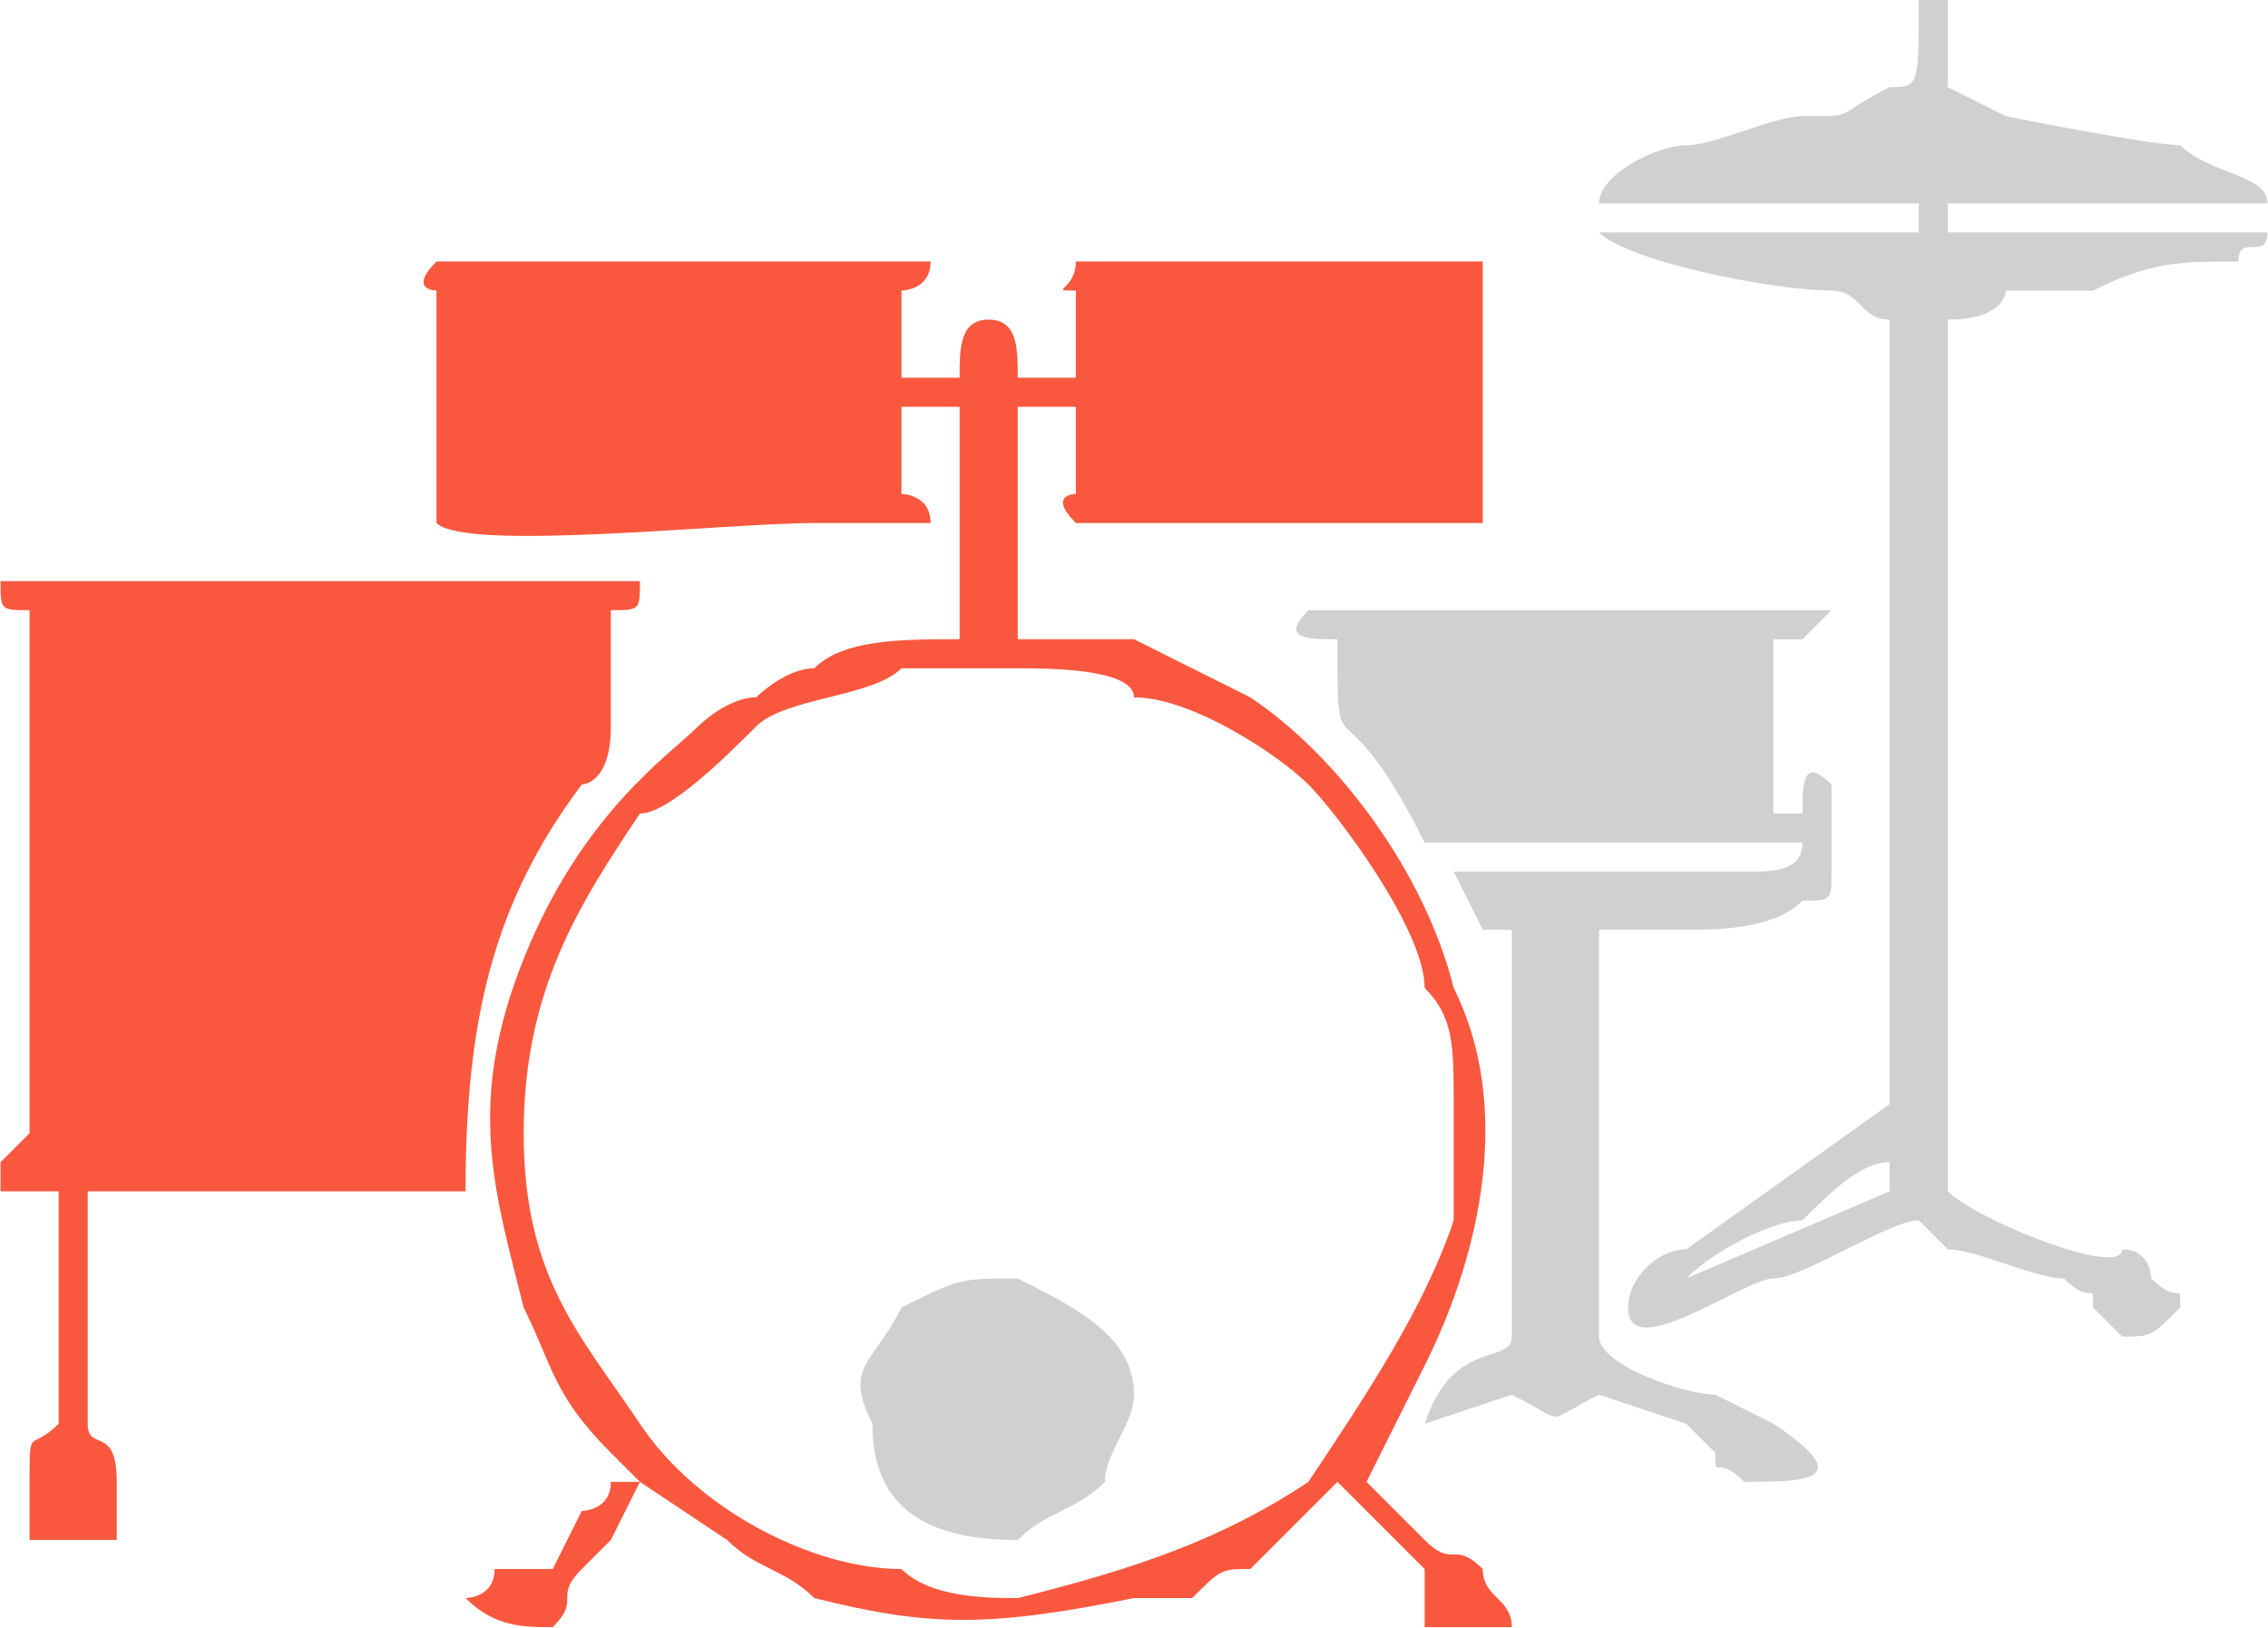
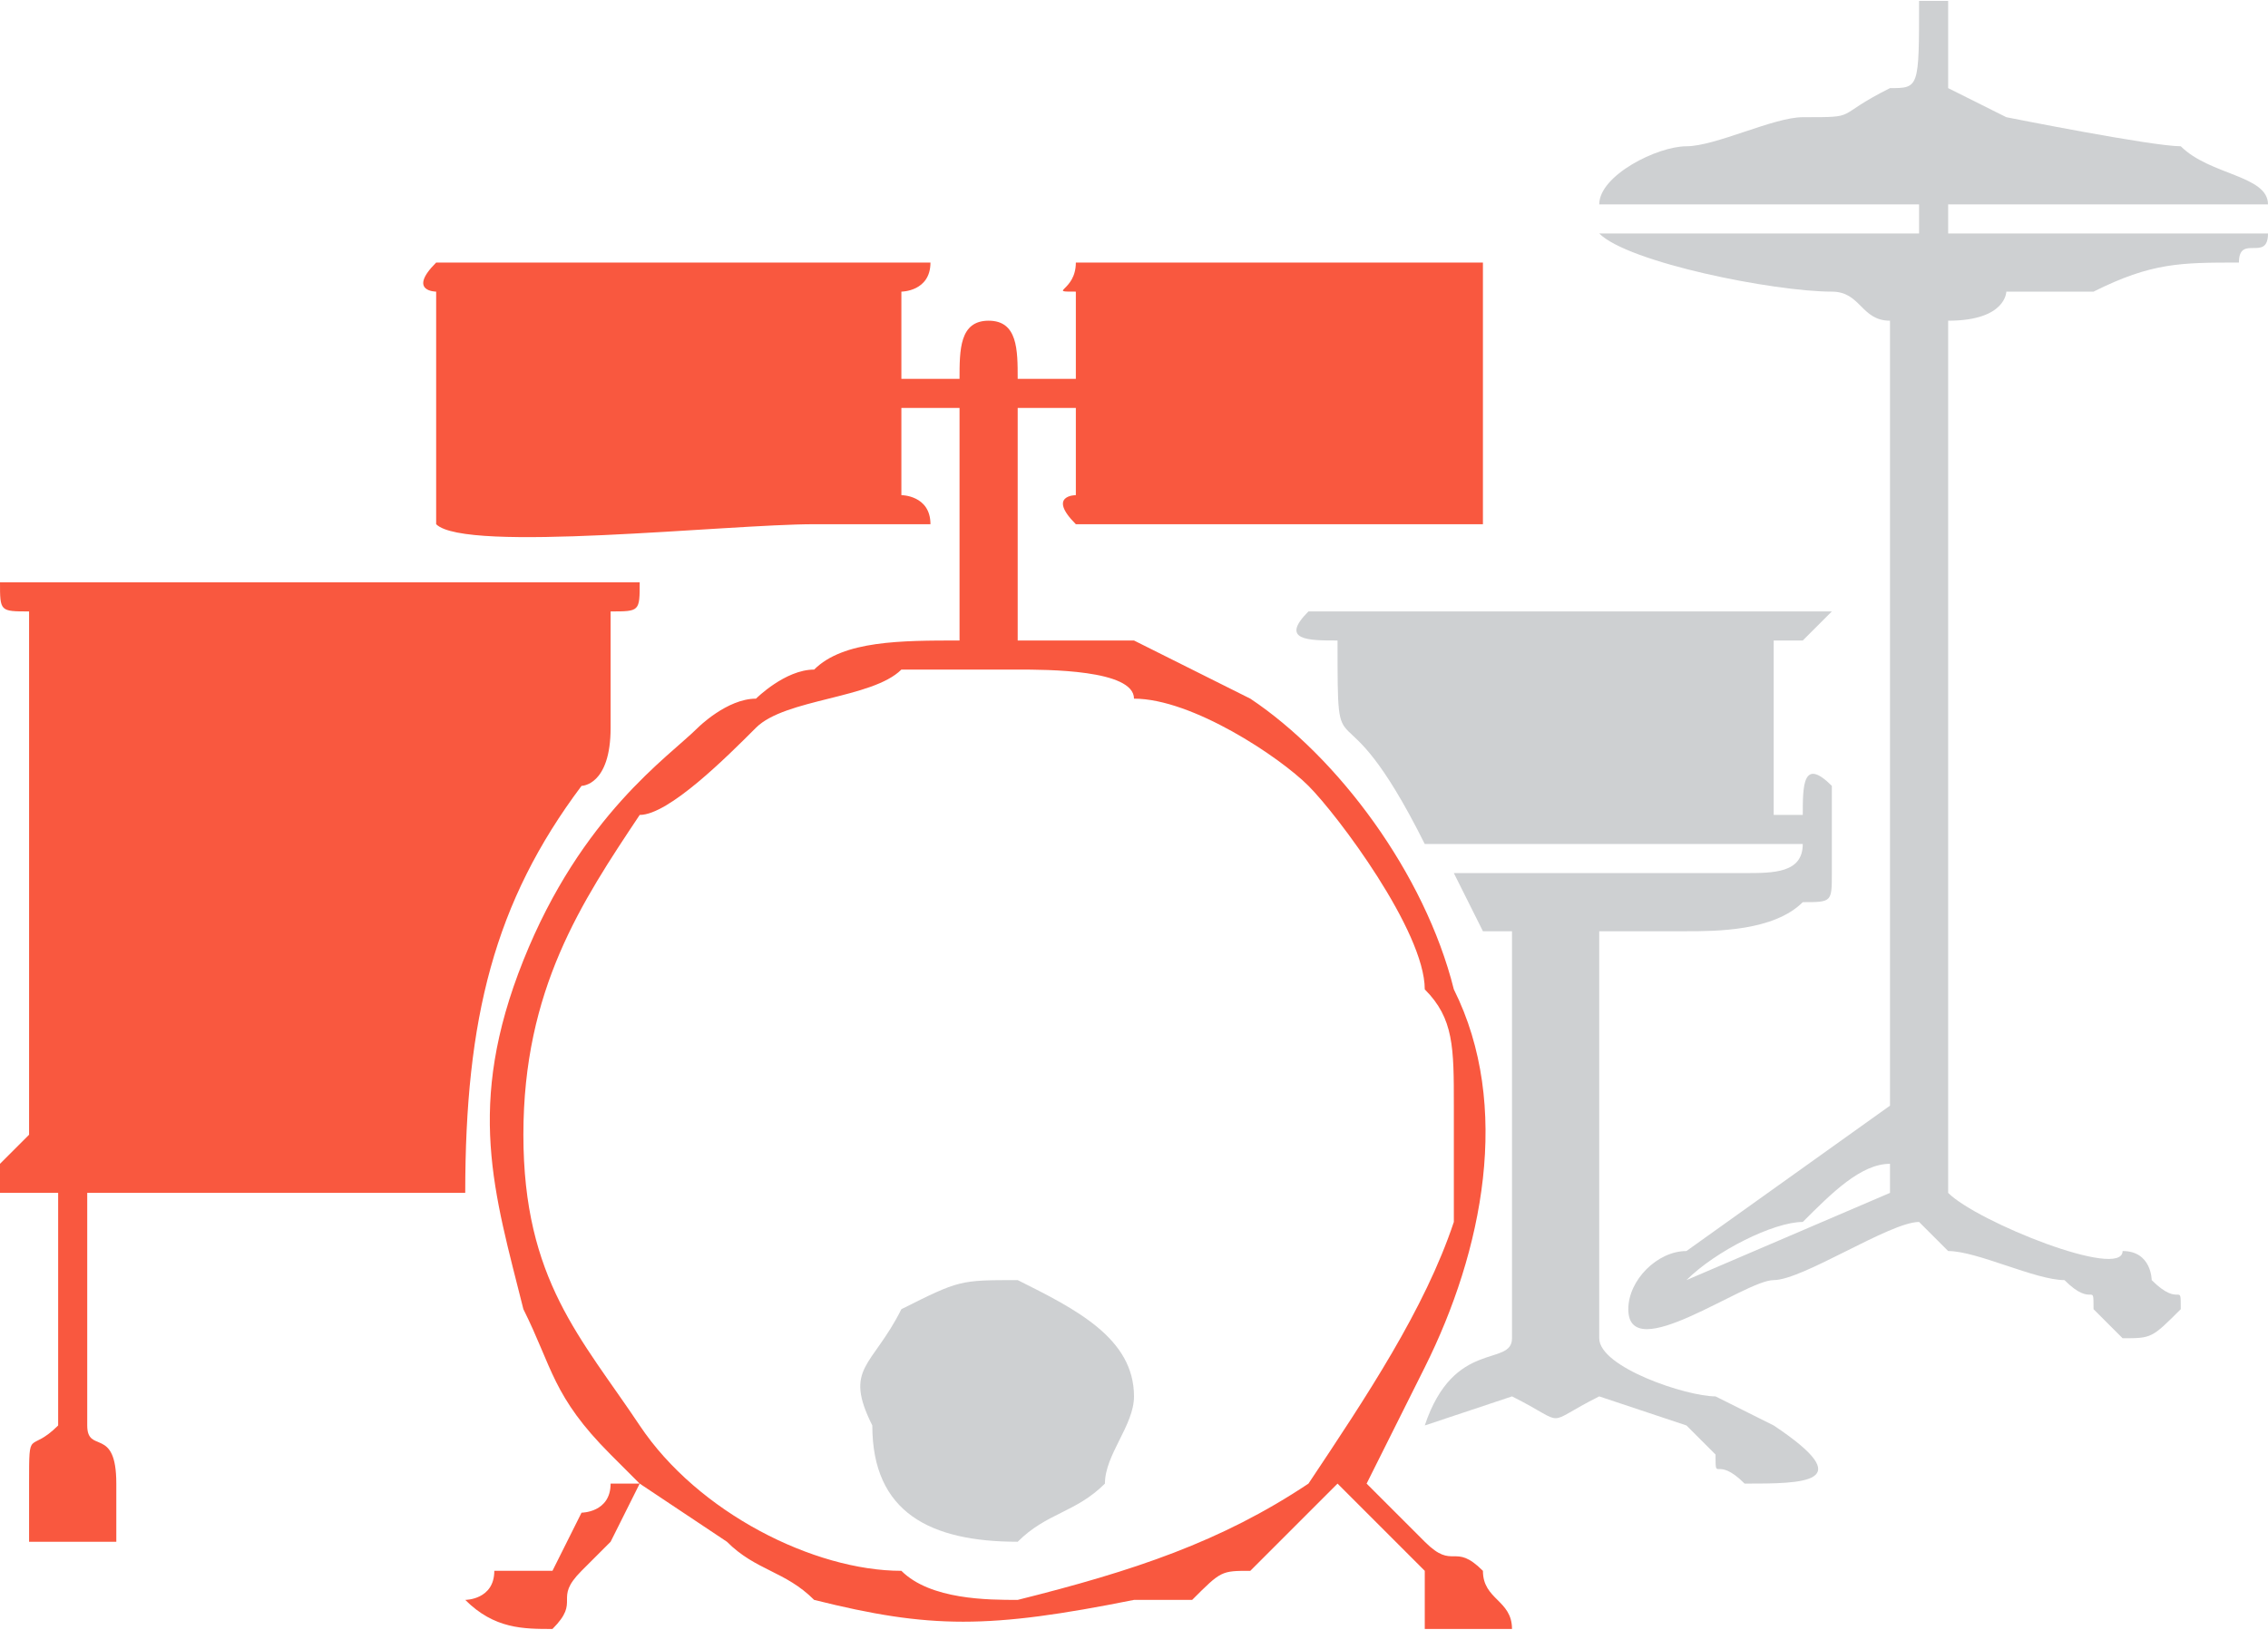
- <svg xmlns="http://www.w3.org/2000/svg" xml:space="preserve" width="0.471in" height="0.338in" version="1.1" style="shape-rendering:geometricPrecision; text-rendering:geometricPrecision; image-rendering:optimizeQuality; fill-rule:evenodd; clip-rule:evenodd" viewBox="0 0 78 56">
+ <svg xmlns="http://www.w3.org/2000/svg" width="45.176" height="32.47" version="1.1" xml:space="preserve" style="shape-rendering:geometricPrecision;text-rendering:geometricPrecision;image-rendering:optimizeQuality;fill-rule:evenodd;clip-rule:evenodd" viewBox="0 0 78 56">
  <defs>
-     <style type="text/css">
-    
-     .fil1 {fill:#CED0D2}
-     .fil0 {fill:#F9583F}
-    
-   </style>
+     <style type="text/css">.fil1{fill:#ced0d2}.fil0{fill:#f9583f}</style>
  </defs>
  <g id="Layer_x0020_1">
    <g id="_2179896137216">
-       <path class="fil0" d="M50 42c-1,3 -3,6 -5,9 -3,2 -6,3 -10,4 -1,0 -3,0 -4,-1 -3,0 -7,-2 -9,-5 -2,-3 -4,-5 -4,-10 0,-5 2,-8 4,-11 1,0 3,-2 4,-3 1,-1 4,-1 5,-2 1,0 3,0 4,0 1,0 4,0 4,1 2,0 5,2 6,3 1,1 4,5 4,7 1,1 1,2 1,4 0,1 0,3 0,4zm-35 -31l0 4c0,3 0,1 0,2 0,1 0,1 0,1 1,1 10,0 13,0 1,0 3,0 4,0 0,-1 -1,-1 -1,-1l0 -3 2 0 0 8c-2,0 -4,0 -5,1 -1,0 -2,1 -2,1 -1,0 -2,1 -2,1 -1,1 -4,3 -6,8 -2,5 -1,8 0,12 1,2 1,3 3,5 0,0 0,0 1,1 -1,0 -1,0 -1,0 0,1 -1,1 -1,1l-1 2c-1,0 0,0 -1,0 -1,0 0,0 -1,0 0,1 -1,1 -1,1 1,1 2,1 3,1 1,-1 0,-1 1,-2 0,0 1,-1 1,-1l1 -2 3 2c1,1 2,1 3,2 4,1 6,1 11,0 1,0 1,0 2,0 1,-1 1,-1 2,-1l3 -3 3 3c0,1 0,1 0,2 0,0 3,0 3,0 0,-1 -1,-1 -1,-2 -1,-1 -1,0 -2,-1 -1,-1 -2,-2 -2,-2l2 -4c2,-4 3,-9 1,-13 -1,-4 -4,-8 -7,-10l-4 -2 -4 0 0 -3 0 -5 2 0 0 3c0,0 -1,0 0,1 0,0 13,0 14,0 0,-1 0,-1 0,-1l0 -2 0 -4 0 -1c0,0 0,0 0,-1l-1 0 -3 0 -4 0 -4 0c-1,0 -2,0 -2,0 0,1 -1,1 0,1l0 0c0,0 0,0 0,0l0 1 0 2 -2 0c0,-1 0,-2 -1,-2 -1,0 -1,1 -1,2l-2 0 0 -3c0,0 1,0 1,-1 -1,0 -14,0 -16,0l-1 0c-1,1 0,1 0,1l0 1z" />
-       <path class="fil0" d="M1 21l0 0 0 18c0,0 0,0 0,0 -1,1 0,0 -1,1 0,0 0,0 0,1l2 0 0 4 0 4c-1,1 -1,0 -1,2 0,0 0,1 0,2 1,0 2,0 3,0 0,-1 0,-2 0,-2 0,-2 -1,-1 -1,-2l0 -4 0 -4 13 0c0,-6 1,-10 4,-14 0,0 1,0 1,-2 0,-1 0,-2 0,-3l0 -1c1,0 1,0 1,-1l-2 0 -12 0c-1,0 -7,0 -8,0 0,1 0,1 1,1z" />
-       <path class="fil1" d="M58 44c1,-1 3,-2 4,-2 1,-1 2,-2 3,-2l0 1 -7 3zm8 -44c0,3 0,3 -1,3 -2,1 -1,1 -3,1 -1,0 -3,1 -4,1 0,0 0,0 0,0 0,0 0,0 0,0 -1,0 -3,1 -3,2l11 0 0 1 -11 0c1,1 6,2 8,2 1,0 1,1 2,1l0 4 0 4 0 3 0 4 0 4 0 4 0 4 -7 5c-1,0 -2,1 -2,2 0,2 4,-1 5,-1 1,0 4,-2 5,-2l1 1c1,0 3,1 4,1 1,1 1,0 1,1 0,0 1,1 1,1 1,0 1,0 2,-1 0,-1 0,0 -1,-1 0,0 0,-1 -1,-1 0,1 -5,-1 -6,-2l0 -30c2,0 2,-1 2,-1 1,0 3,0 3,0 2,-1 3,-1 5,-1 0,-1 1,0 1,-1l-1 0 -10 0 0 -1 11 0c0,-1 -2,-1 -3,-2 -1,0 -6,-1 -6,-1 -2,-1 -2,-1 -2,-1 0,-1 0,-2 0,-3 -1,0 -1,0 -1,0z" />
-       <path class="fil1" d="M46 22c0,5 0,1 3,7l13 0c0,1 -1,1 -2,1 -2,0 -9,0 -10,0l1 2 1 0 0 14c0,1 -2,0 -3,3l3 -1c2,1 1,1 3,0l3 1 1 1c0,1 0,0 1,1 2,0 4,0 1,-2 0,0 0,0 -2,-1 -1,0 -4,-1 -4,-2l0 -5 0 -3 0 -4 0 -2 3 0c1,0 3,0 4,-1 1,0 1,0 1,-1 0,-1 0,-2 0,-3 -1,-1 -1,0 -1,1 0,0 0,0 0,0 -1,0 0,0 -1,0l0 -6c1,0 1,0 1,0 1,-1 1,-1 1,-1l-1 0 -4 0 -11 0 -2 0c-1,1 0,1 1,1l0 0z" />
-       <path class="fil1" d="M31 45c0,0 0,0 0,0 -1,2 -2,2 -1,4 0,3 2,4 5,4 1,-1 2,-1 3,-2 0,-1 1,-2 1,-3 0,-2 -2,-3 -4,-4 -2,0 -2,0 -4,1z" />
+       <path d="M50 42c-1,3 -3,6 -5,9 -3,2 -6,3 -10,4 -1,0 -3,0 -4,-1 -3,0 -7,-2 -9,-5 -2,-3 -4,-5 -4,-10 0,-5 2,-8 4,-11 1,0 3,-2 4,-3 1,-1 4,-1 5,-2 1,0 3,0 4,0 1,0 4,0 4,1 2,0 5,2 6,3 1,1 4,5 4,7 1,1 1,2 1,4 0,1 0,3 0,4zm-35 -31l0 4c0,3 0,1 0,2 0,1 0,1 0,1 1,1 10,0 13,0 1,0 3,0 4,0 0,-1 -1,-1 -1,-1l0 -3 2 0 0 8c-2,0 -4,0 -5,1 -1,0 -2,1 -2,1 -1,0 -2,1 -2,1 -1,1 -4,3 -6,8 -2,5 -1,8 0,12 1,2 1,3 3,5 0,0 0,0 1,1 -1,0 -1,0 -1,0 0,1 -1,1 -1,1l-1 2c-1,0 0,0 -1,0 -1,0 0,0 -1,0 0,1 -1,1 -1,1 1,1 2,1 3,1 1,-1 0,-1 1,-2 0,0 1,-1 1,-1l1 -2 3 2c1,1 2,1 3,2 4,1 6,1 11,0 1,0 1,0 2,0 1,-1 1,-1 2,-1l3 -3 3 3c0,1 0,1 0,2 0,0 3,0 3,0 0,-1 -1,-1 -1,-2 -1,-1 -1,0 -2,-1 -1,-1 -2,-2 -2,-2l2 -4c2,-4 3,-9 1,-13 -1,-4 -4,-8 -7,-10l-4 -2 -4 0 0 -3 0 -5 2 0 0 3c0,0 -1,0 0,1 0,0 13,0 14,0 0,-1 0,-1 0,-1l0 -2 0 -4 0 -1c0,0 0,0 0,-1l-1 0 -3 0 -4 0 -4 0c-1,0 -2,0 -2,0 0,1 -1,1 0,1l0 0c0,0 0,0 0,0l0 1 0 2 -2 0c0,-1 0,-2 -1,-2 -1,0 -1,1 -1,2l-2 0 0 -3c0,0 1,0 1,-1 -1,0 -14,0 -16,0l-1 0c-1,1 0,1 0,1l0 1z" class="fil0" />
+       <path d="M1 21l0 0 0 18c0,0 0,0 0,0 -1,1 0,0 -1,1 0,0 0,0 0,1l2 0 0 4 0 4c-1,1 -1,0 -1,2 0,0 0,1 0,2 1,0 2,0 3,0 0,-1 0,-2 0,-2 0,-2 -1,-1 -1,-2l0 -4 0 -4 13 0c0,-6 1,-10 4,-14 0,0 1,0 1,-2 0,-1 0,-2 0,-3l0 -1c1,0 1,0 1,-1l-2 0 -12 0c-1,0 -7,0 -8,0 0,1 0,1 1,1z" class="fil0" />
+       <path d="M58 44c1,-1 3,-2 4,-2 1,-1 2,-2 3,-2l0 1 -7 3zm8 -44c0,3 0,3 -1,3 -2,1 -1,1 -3,1 -1,0 -3,1 -4,1 0,0 0,0 0,0 0,0 0,0 0,0 -1,0 -3,1 -3,2l11 0 0 1 -11 0c1,1 6,2 8,2 1,0 1,1 2,1l0 4 0 4 0 3 0 4 0 4 0 4 0 4 -7 5c-1,0 -2,1 -2,2 0,2 4,-1 5,-1 1,0 4,-2 5,-2l1 1c1,0 3,1 4,1 1,1 1,0 1,1 0,0 1,1 1,1 1,0 1,0 2,-1 0,-1 0,0 -1,-1 0,0 0,-1 -1,-1 0,1 -5,-1 -6,-2l0 -30c2,0 2,-1 2,-1 1,0 3,0 3,0 2,-1 3,-1 5,-1 0,-1 1,0 1,-1l-1 0 -10 0 0 -1 11 0c0,-1 -2,-1 -3,-2 -1,0 -6,-1 -6,-1 -2,-1 -2,-1 -2,-1 0,-1 0,-2 0,-3 -1,0 -1,0 -1,0z" class="fil1" />
+       <path d="M46 22c0,5 0,1 3,7l13 0c0,1 -1,1 -2,1 -2,0 -9,0 -10,0l1 2 1 0 0 14c0,1 -2,0 -3,3l3 -1c2,1 1,1 3,0l3 1 1 1c0,1 0,0 1,1 2,0 4,0 1,-2 0,0 0,0 -2,-1 -1,0 -4,-1 -4,-2l0 -5 0 -3 0 -4 0 -2 3 0c1,0 3,0 4,-1 1,0 1,0 1,-1 0,-1 0,-2 0,-3 -1,-1 -1,0 -1,1 0,0 0,0 0,0 -1,0 0,0 -1,0l0 -6c1,0 1,0 1,0 1,-1 1,-1 1,-1l-1 0 -4 0 -11 0 -2 0c-1,1 0,1 1,1l0 0z" class="fil1" />
+       <path d="M31 45c0,0 0,0 0,0 -1,2 -2,2 -1,4 0,3 2,4 5,4 1,-1 2,-1 3,-2 0,-1 1,-2 1,-3 0,-2 -2,-3 -4,-4 -2,0 -2,0 -4,1z" class="fil1" />
    </g>
  </g>
</svg>
